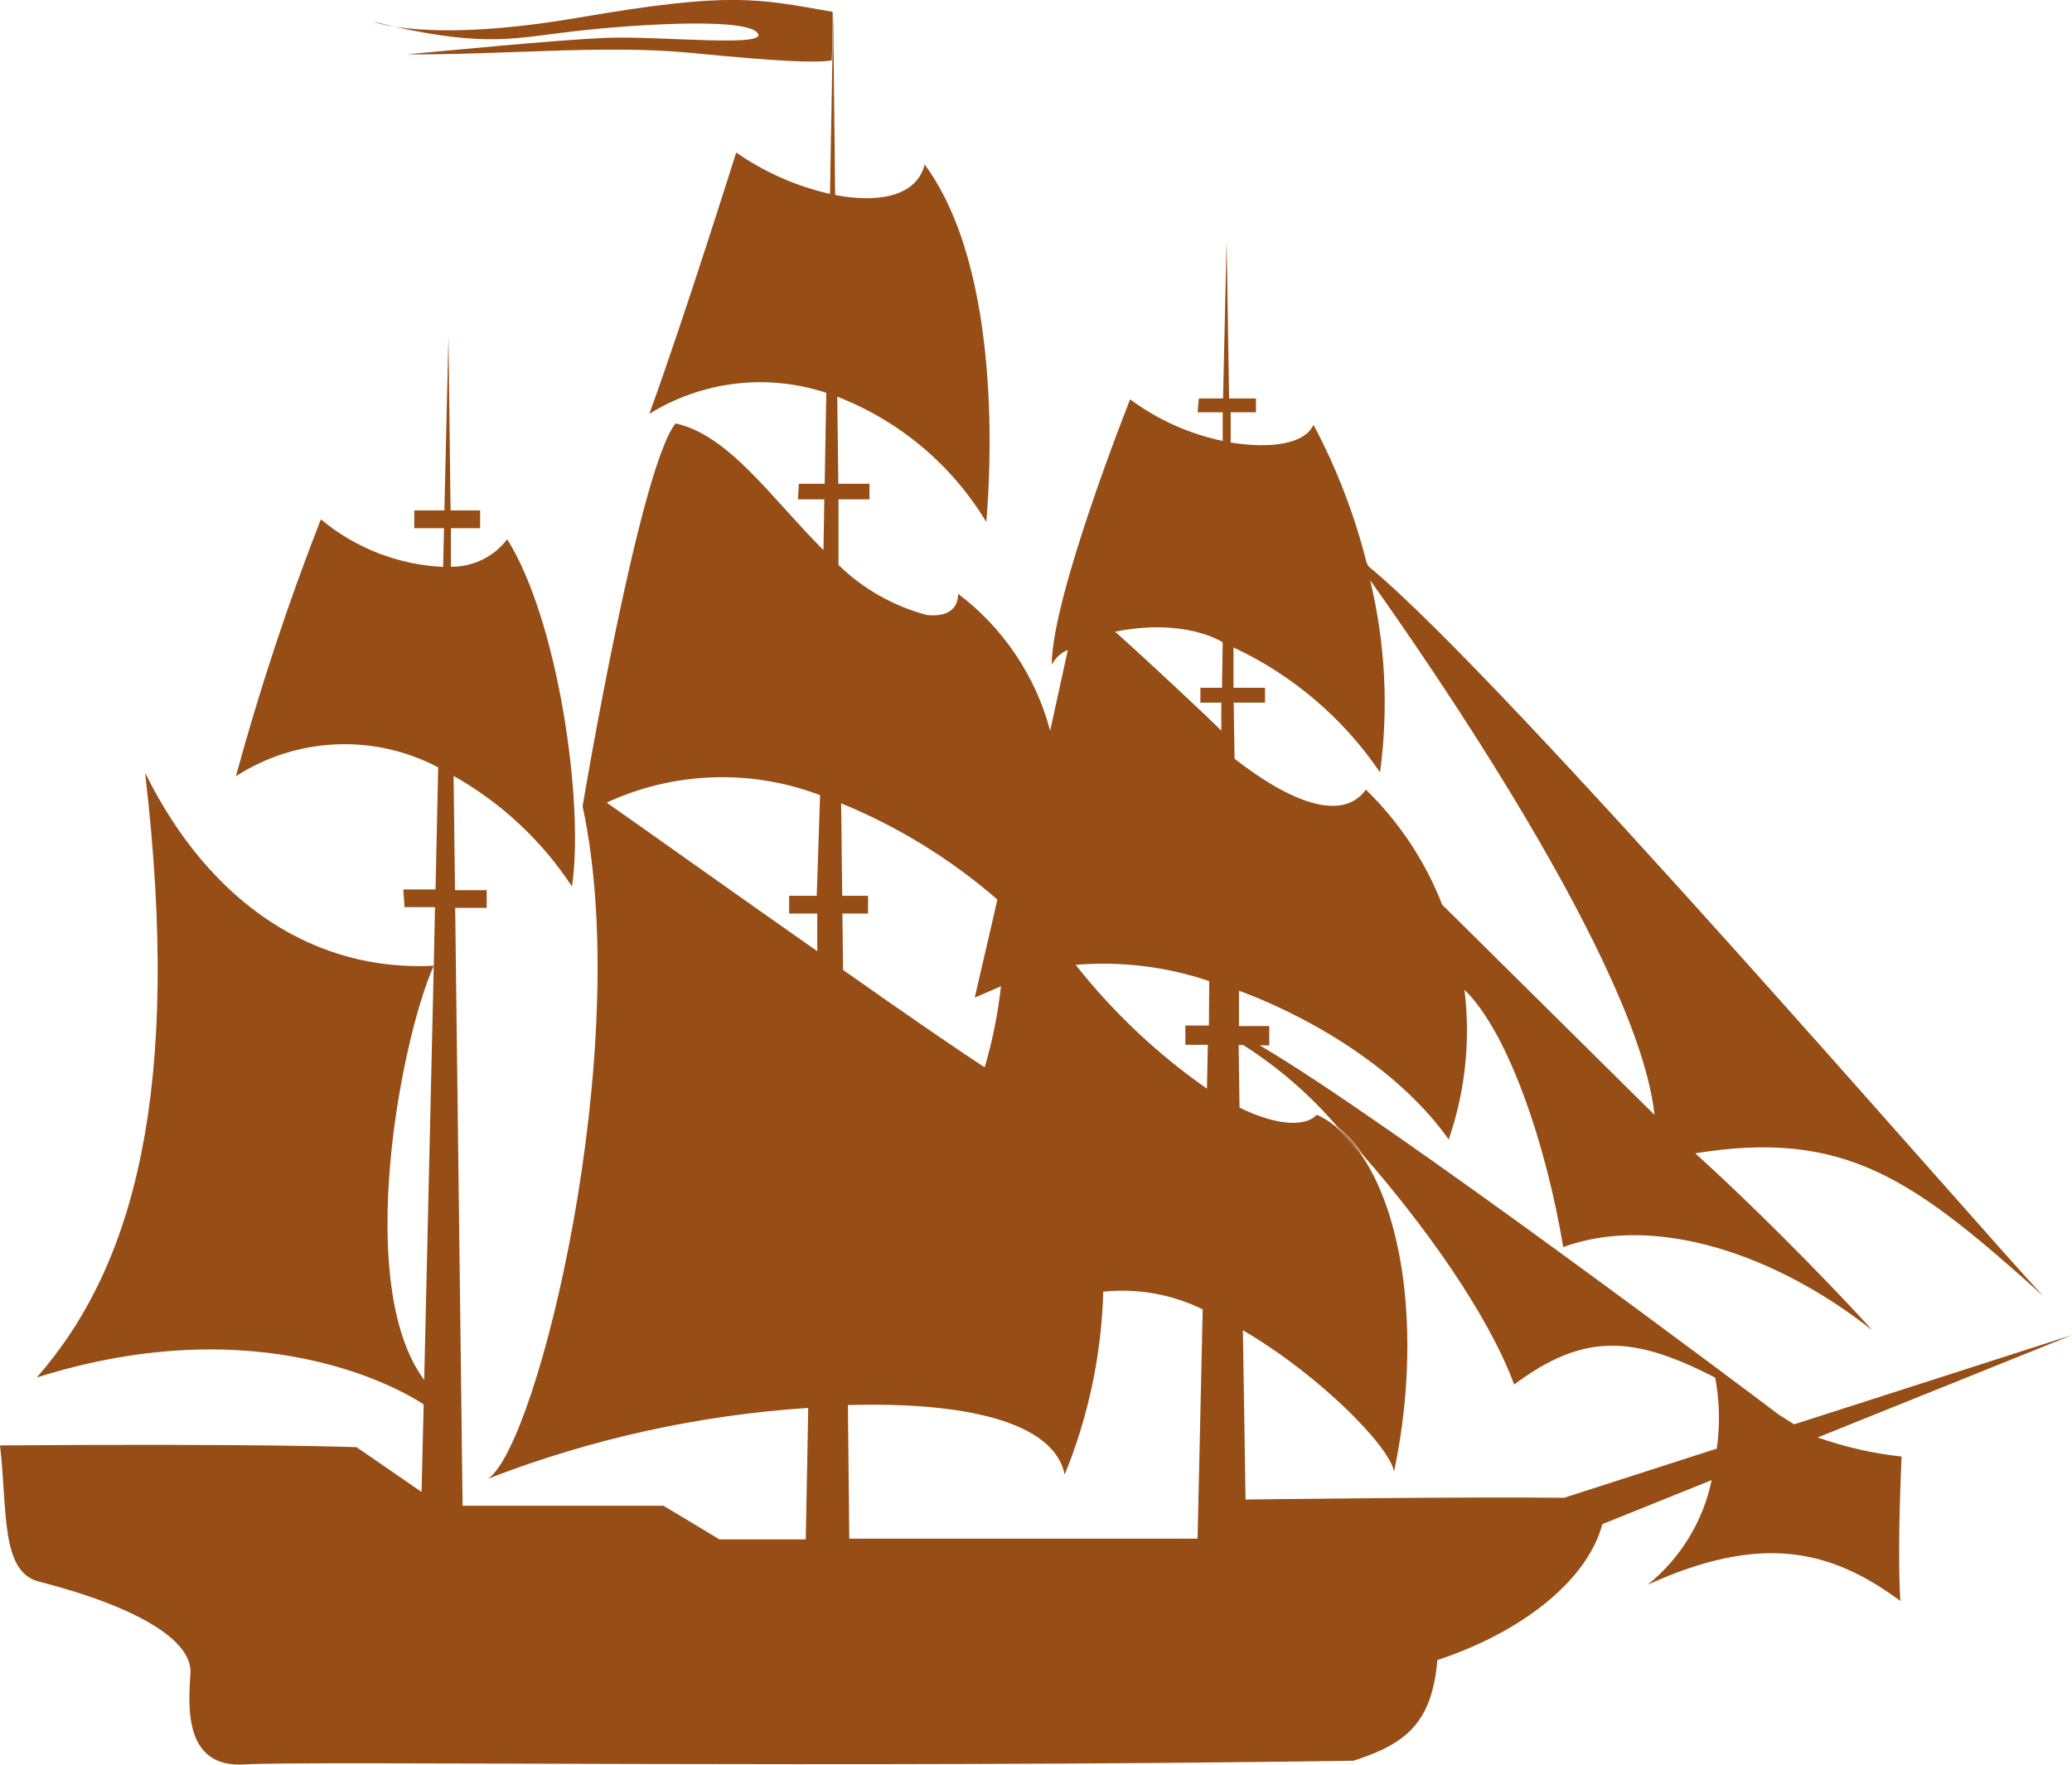
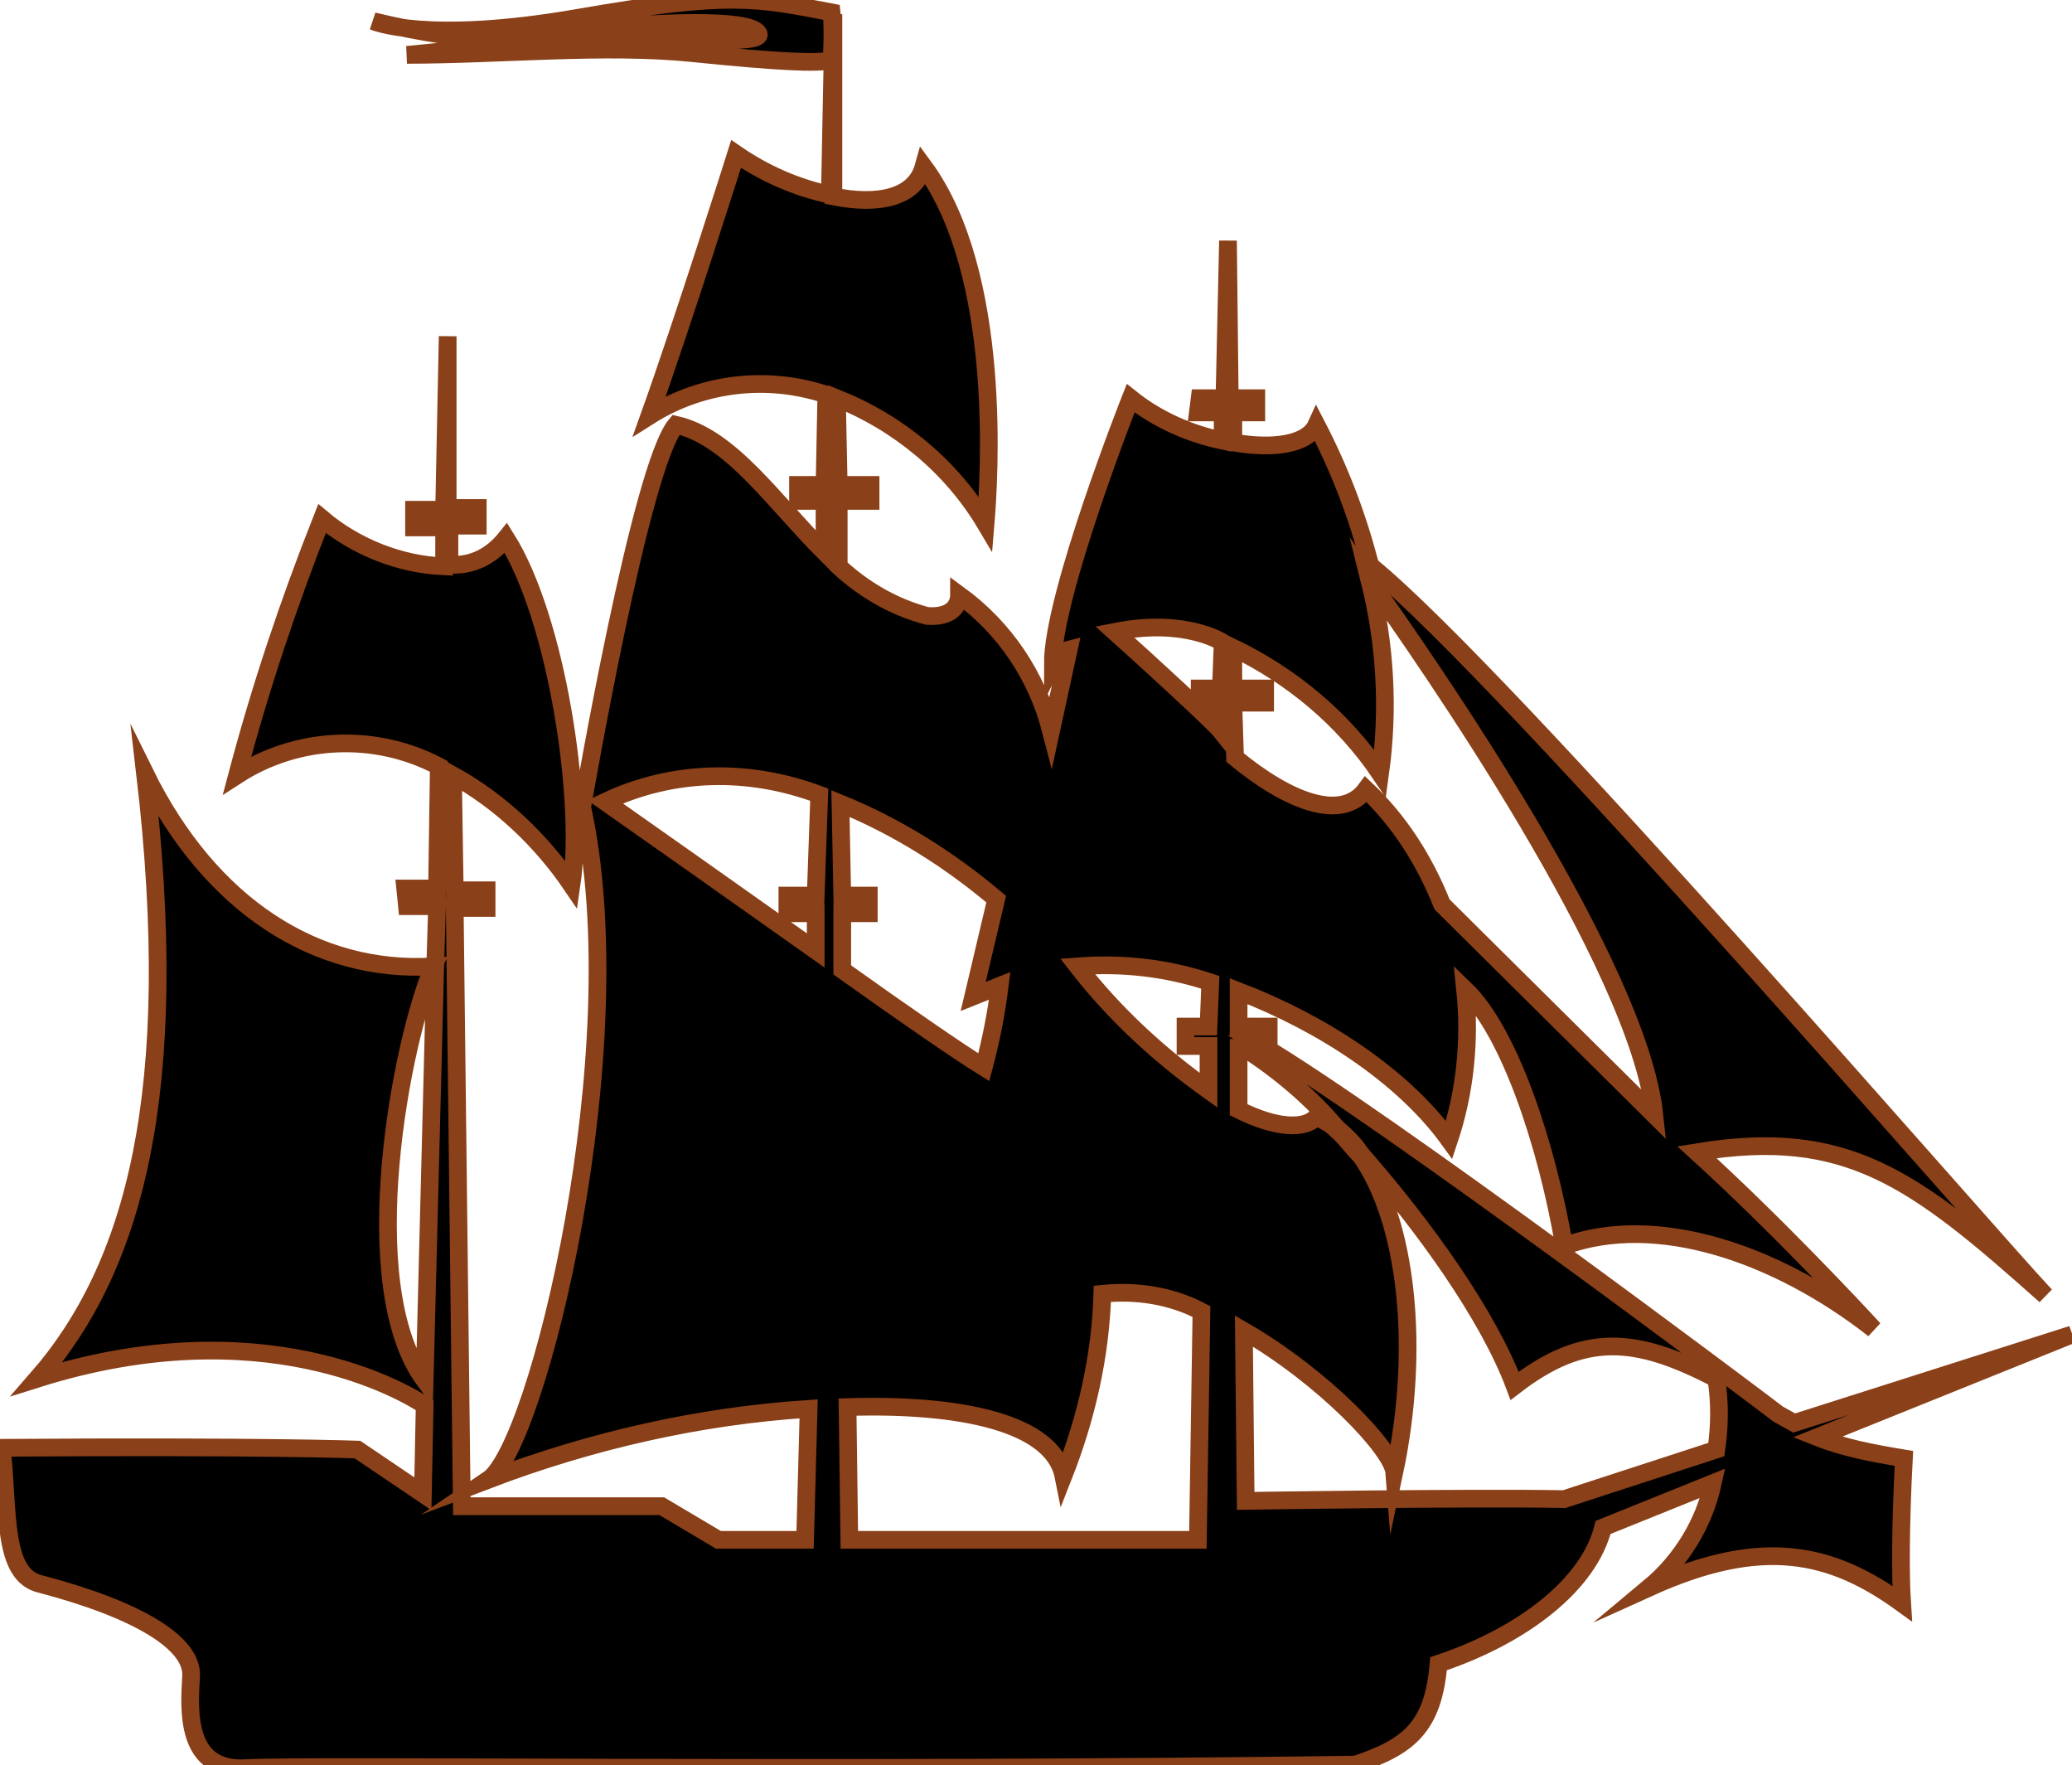
- <svg xmlns="http://www.w3.org/2000/svg" viewBox="0 0 117.08 99.73">
-   <defs>
-     <style>.cls-1{fill:#964d16;}</style>
-   </defs>
-   <g id="Calque_1" data-name="Calque 1">
-     <path class="cls-1" d="M428.26,298.7h0Z" transform="translate(-403.75 -244.13)" />
-     <path class="cls-1" d="M428.26,298.7h0Z" transform="translate(-403.75 -244.13)" />
-     <path class="cls-1" d="M506.46,325.37l14.38-5.79-15.71,5.05-.87-.55h0c-1.32-1-22.17-16.69-29.33-20.87h.54v-1.09h-1.71l0-2c4.69,1.75,9.32,4.81,11.85,8.41a18.87,18.87,0,0,0,.89-8.46c2.46,2.37,4.62,8.73,5.58,14.54,5.17-1.89,12,.38,17.46,4.7-1.06-1.21-5.59-6-10-10,8.49-1.37,12.34,1.47,19.67,8.07-3.32-3.48-30.37-34.86-38.13-41.24l-.11-.21,0,0a34.52,34.52,0,0,0-3-7.79c-.5,1.1-2.44,1.36-4.68,1l0-1.71h1.43v-.78H473.2l-.14-8.91-.2,8.91h-1.37l-.07.78h1.42l0,1.62a13.38,13.38,0,0,1-5.23-2.35s-4.43,11.12-4.43,15a1.79,1.79,0,0,1,.91-.84l-1,4.57a14.29,14.29,0,0,0-5.2-7.74c0,.64-.36,1.34-1.76,1.2a11.29,11.29,0,0,1-5-2.83l0-3.71h1.75v-.88h-1.76l-.06-4.92a17,17,0,0,1,8.42,7.08c.21-2.37,1-14.13-3.48-20.2-.45,1.78-2.59,2.2-5.06,1.72l-.11-10.26-.18,10.2a15.19,15.19,0,0,1-5.3-2.34s-3,9.54-4.91,14.77a11.89,11.89,0,0,1,10-1.19l-.09,5.14h-1.46s-.05.88-.05.88h1.49l-.05,2.87c-2.92-2.91-5.32-6.49-8.35-7.16-2,2.39-5.17,21.06-5.26,21.64v0c2.95,13.64-2.53,36.14-5.34,38a61.15,61.15,0,0,1,18.09-4l-.14,7.43h-4.88l-3.16-1.9H429.89l-.42-33.79h1.78v-1h-1.79l-.08-6.46a19.41,19.41,0,0,1,6.69,6.25c.7-4.71-.78-15.05-3.66-19.62a3.94,3.94,0,0,1-3.18,1.55l0-2.18h1.65v-1h-1.67l-.12-9.81-.23,9.81h-1.7v1h1.68l-.05,2.19a11.62,11.62,0,0,1-6.91-2.69A144.13,144.13,0,0,0,417.08,288a11.32,11.32,0,0,1,11.43-.5l-.15,6.9h-1.82l.07,1h1.72l-.07,3.31h0l-.54,23.41c-4-5.39-1.31-19.29.54-23.41h0c-6.61.35-12.59-3.38-16.31-10.9,2.11,18-.64,27.92-6.12,34.17,12.69-4,20.68.74,21.86,1.52l-.12,4.95-3.67-2.53s-5.27-.21-20.15-.1c.43,3.58,0,7.17,2.22,7.7,5.7,1.47,8.65,3.37,8.54,5.17s-.42,5.38,3.06,5.16,34.07.22,62.66-.21c2.95-.95,4.43-2.11,4.74-5.69,4.81-1.58,8.49-4.53,9.32-7.68l6.18-2.49a10.28,10.28,0,0,1-3.61,5.91c6.4-2.91,10.33-2,14.27.92-.1-1.55-.1-4.36.07-8.16A21.05,21.05,0,0,1,506.46,325.37ZM449.9,294.76h-1.56s0,1,0,1h1.59l0,2.13c-4.79-3.36-9.9-7-11.9-8.4a15.56,15.56,0,0,1,12.06-.42Zm1.45,1h1.45v-1h-1.46l-.06-5.23a32,32,0,0,1,8.83,5.44l0,0h0l-1.28,5.54,1.48-.64a26.21,26.21,0,0,1-.92,4.58c-1.29-.83-4.46-3-8-5.5Zm20.07,35.33H451.74l-.08-7.55c6.4-.19,11.64.88,12.25,3.93a29.45,29.45,0,0,0,2.18-10.34,10.34,10.34,0,0,1,5.62,1Zm.64-29h-1.33l0,.23v.86H472l-.05,2.48a35,35,0,0,1-7.42-7,18.66,18.66,0,0,1,7.55.92ZM472.8,283h-1.22l0,.17v.67h1.18c0,.47,0,1,0,1.59-.42-.46-4.11-3.91-6-5.6,4-.8,6.08.6,6.08.6Zm.66.84h1.77V283h-1.78l0-2.28a20.51,20.51,0,0,1,8.28,7.06,29.46,29.46,0,0,0-.56-10.86c3.23,4.54,15.16,21.74,16.07,30.22l-12-11.88a18.31,18.31,0,0,0-4.31-6.5c-1.38,1.92-4.46.57-7.42-1.75ZM500.76,326l-8.63,2.78c-5.34-.07-18,.1-18,.1l-.15-9.57c4.45,2.61,8.36,6.66,8.54,8,1.49-7.07.72-14.19-1.86-17.93-.47-.54-.94-1.06-1.4-1.55a5,5,0,0,0-1.1-.7c-.6.66-2.16.68-4.37-.4l-.05-3.54H474a23.92,23.92,0,0,1,5.34,4.64,7,7,0,0,1,1.4,1.55c3.47,3.95,7.09,9,8.57,13,3.94-2.95,6.75-2.77,11.36-.39A12.38,12.38,0,0,1,500.76,326Z" transform="translate(-403.75 -244.13)" />
-     <path class="cls-1" d="M450.8,244.8c-4.22-.74-5.72-1.16-14.32.32s-11.66.23-11.66.23c5.88,1.45,7.73,1,10.84.61s10-.9,10.87,0-5.57.18-8.55.31-9.07.74-11.23.93c5.25.05,11.21-.56,16.06-.08s7.09.58,7.94.42C450.82,245.75,450.8,244.8,450.8,244.8Z" transform="translate(-403.75 -244.13)" />
-     <path class="cls-1" d="M479.29,307.84c.46.49.93,1,1.4,1.55A7,7,0,0,0,479.29,307.84Z" transform="translate(-403.75 -244.13)" />
-     <path class="cls-1" d="M480.69,309.39c-.47-.54-.94-1.06-1.4-1.55A7,7,0,0,1,480.69,309.39Z" transform="translate(-403.75 -244.13)" />
+ <svg xmlns="http://www.w3.org/2000/svg" version="1.1" id="Calque_1" x="0px" y="0px" viewBox="0 0 117.1 99.7" style="enable-background:new 0 0 117.1 99.7;" xml:space="preserve">
+   <style type="text/css">
+ 	.st0{stroke:#8A4018;stroke-miterlimit:10;}
+ </style>
+   <g id="Calque_1_1_">
+     <path class="st0" d="M24.5,54.6L24.5,54.6z" />
+     <path class="st0" d="M24.5,54.6L24.5,54.6z" />
+     <path class="st0" d="M102.7,81.2l14.4-5.8l-15.7,5l-0.9-0.5l0,0c-1.3-1-22.2-16.7-29.3-20.9h0.5V58H70v-2c4.7,1.8,9.3,4.8,11.9,8.4   c0.9-2.7,1.2-5.6,0.9-8.5c2.5,2.4,4.6,8.7,5.6,14.5c5.2-1.9,12,0.4,17.5,4.7c-1.1-1.2-5.6-6-10-10c8.5-1.4,12.3,1.5,19.7,8.1   c-3.3-3.5-30.4-34.9-38.1-41.2l-0.1-0.2l0,0c-0.7-2.7-1.7-5.3-3-7.8c-0.5,1.1-2.4,1.4-4.7,1v-1.7H71v-0.8h-1.5l-0.1-8.9l-0.2,8.9   h-1.4l-0.1,0.8h1.4v1.6c-1.9-0.4-3.7-1.2-5.2-2.4c0,0-4.4,11.1-4.4,15c0.2-0.4,0.5-0.7,0.9-0.8l-1,4.6c-0.8-3.1-2.6-5.8-5.2-7.7   c0,0.6-0.4,1.3-1.8,1.2c-1.9-0.5-3.6-1.5-5-2.8v-3.7h1.8v-0.9h-1.8l-0.1-4.9c3.5,1.4,6.5,3.9,8.4,7.1c0.2-2.4,1-14.1-3.5-20.2   c-0.5,1.8-2.6,2.2-5.1,1.7L47.1,0.8L46.9,11c-1.9-0.4-3.7-1.2-5.3-2.3c0,0-3,9.5-4.9,14.8c3-1.9,6.7-2.3,10-1.2l-0.1,5.1h-1.5   l0,0.9h1.5l0,2.9c-2.9-2.9-5.3-6.5-8.4-7.2c-2,2.4-5.2,21.1-5.3,21.6l0,0c3,13.6-2.5,36.1-5.3,38c5.8-2.2,11.9-3.6,18.1-4L45.5,87   h-4.9l-3.2-1.9H26.1l-0.4-33.8h1.8v-1h-1.8l-0.1-6.5c2.7,1.5,5,3.7,6.7,6.2c0.7-4.7-0.8-15-3.7-19.6c-0.8,1-1.9,1.6-3.2,1.5v-2.2   h1.6v-1h-1.7L25.3,19l-0.2,9.8h-1.7v1h1.7l0,2.2c-2.5-0.1-5-1.1-6.9-2.7c-1.9,4.8-3.5,9.6-4.8,14.5c3.4-2.2,7.8-2.4,11.4-0.5   l-0.1,6.9h-1.8l0.1,1h1.7l-0.1,3.3l0,0L24,78c-4-5.4-1.3-19.3,0.5-23.4l0,0c-6.6,0.4-12.6-3.4-16.3-10.9c2.1,18-0.6,27.9-6.1,34.2   c12.7-4,20.7,0.7,21.9,1.5l-0.1,5l-3.7-2.5c0,0-5.3-0.2-20.1-0.1c0.4,3.6,0,7.2,2.2,7.7c5.7,1.5,8.6,3.4,8.5,5.2s-0.4,5.4,3.1,5.2   s34.1,0.2,62.7-0.2c3-1,4.4-2.1,4.7-5.7c4.8-1.6,8.5-4.5,9.3-7.7l6.2-2.5c-0.5,2.3-1.8,4.4-3.6,5.9c6.4-2.9,10.3-2,14.3,0.9   c-0.1-1.5-0.1-4.4,0.1-8.2C105.8,82.1,104.2,81.8,102.7,81.2z M46.1,50.6h-1.6v1h1.6v2.1c-4.8-3.4-9.9-7-11.9-8.4   c3.8-1.8,8.1-1.9,12.1-0.4L46.1,50.6z M47.6,51.6h1.5v-1h-1.5l-0.1-5.2c3.2,1.3,6.2,3.2,8.8,5.4l0,0l0,0l-1.3,5.5l1.5-0.6   c-0.2,1.6-0.5,3.1-0.9,4.6c-1.3-0.8-4.5-3-8-5.5L47.6,51.6z M67.7,87H48l-0.1-7.5c6.4-0.2,11.6,0.9,12.2,3.9   c1.3-3.3,2.1-6.8,2.2-10.3c1.9-0.2,3.9,0.1,5.6,1L67.7,87z M68.3,58H67v0.2v0.9h1.3l0,2.5c-2.8-2-5.3-4.3-7.4-7   c2.6-0.2,5.1,0.1,7.5,0.9L68.3,58z M69,38.9h-1.2V39v0.7H69c0,0.5,0,1,0,1.6c-0.4-0.5-4.1-3.9-6-5.6c4-0.8,6.1,0.6,6.1,0.6L69,38.9   z M69.7,39.7h1.8v-0.8h-1.8v-2.3c3.3,1.6,6.2,4,8.3,7.1c0.5-3.6,0.3-7.3-0.6-10.9c3.2,4.5,15.2,21.7,16.1,30.2l-12-11.9   c-1-2.5-2.4-4.7-4.3-6.5c-1.4,1.9-4.5,0.6-7.4-1.8L69.7,39.7z M97,81.9l-8.6,2.8c-5.3-0.1-18,0.1-18,0.1l-0.1-9.6   c4.5,2.6,8.4,6.7,8.5,8c1.5-7.1,0.7-14.2-1.9-17.9c-0.5-0.5-0.9-1.1-1.4-1.5c-0.3-0.3-0.7-0.5-1.1-0.7c-0.6,0.7-2.2,0.7-4.4-0.4   l0-3.5h0.3c2,1.3,3.8,2.8,5.3,4.6c0.5,0.4,1,1,1.4,1.5c3.5,4,7.1,9,8.6,13c3.9-3,6.8-2.8,11.4-0.4C97.2,79.2,97.2,80.5,97,81.9z" />
+     <path class="st0" d="M47,0.7C42.8-0.1,41.3-0.5,32.7,1S21.1,1.2,21.1,1.2c5.9,1.4,7.7,1,10.8,0.6s10-0.9,10.9,0S37.2,2,34.2,2.1   S25.2,2.9,23,3.1C28.2,3.1,34.2,2.5,39.1,3s7.1,0.6,7.9,0.4C47.1,1.6,47,0.7,47,0.7z" />
+     <path class="st0" d="M75.5,63.7c0.5,0.5,0.9,1,1.4,1.5C76.6,64.7,76.1,64.2,75.5,63.7z" />
+     <path class="st0" d="M76.9,65.3c-0.5-0.5-0.9-1.1-1.4-1.5C76.1,64.2,76.6,64.7,76.9,65.3z" />
  </g>
</svg>
